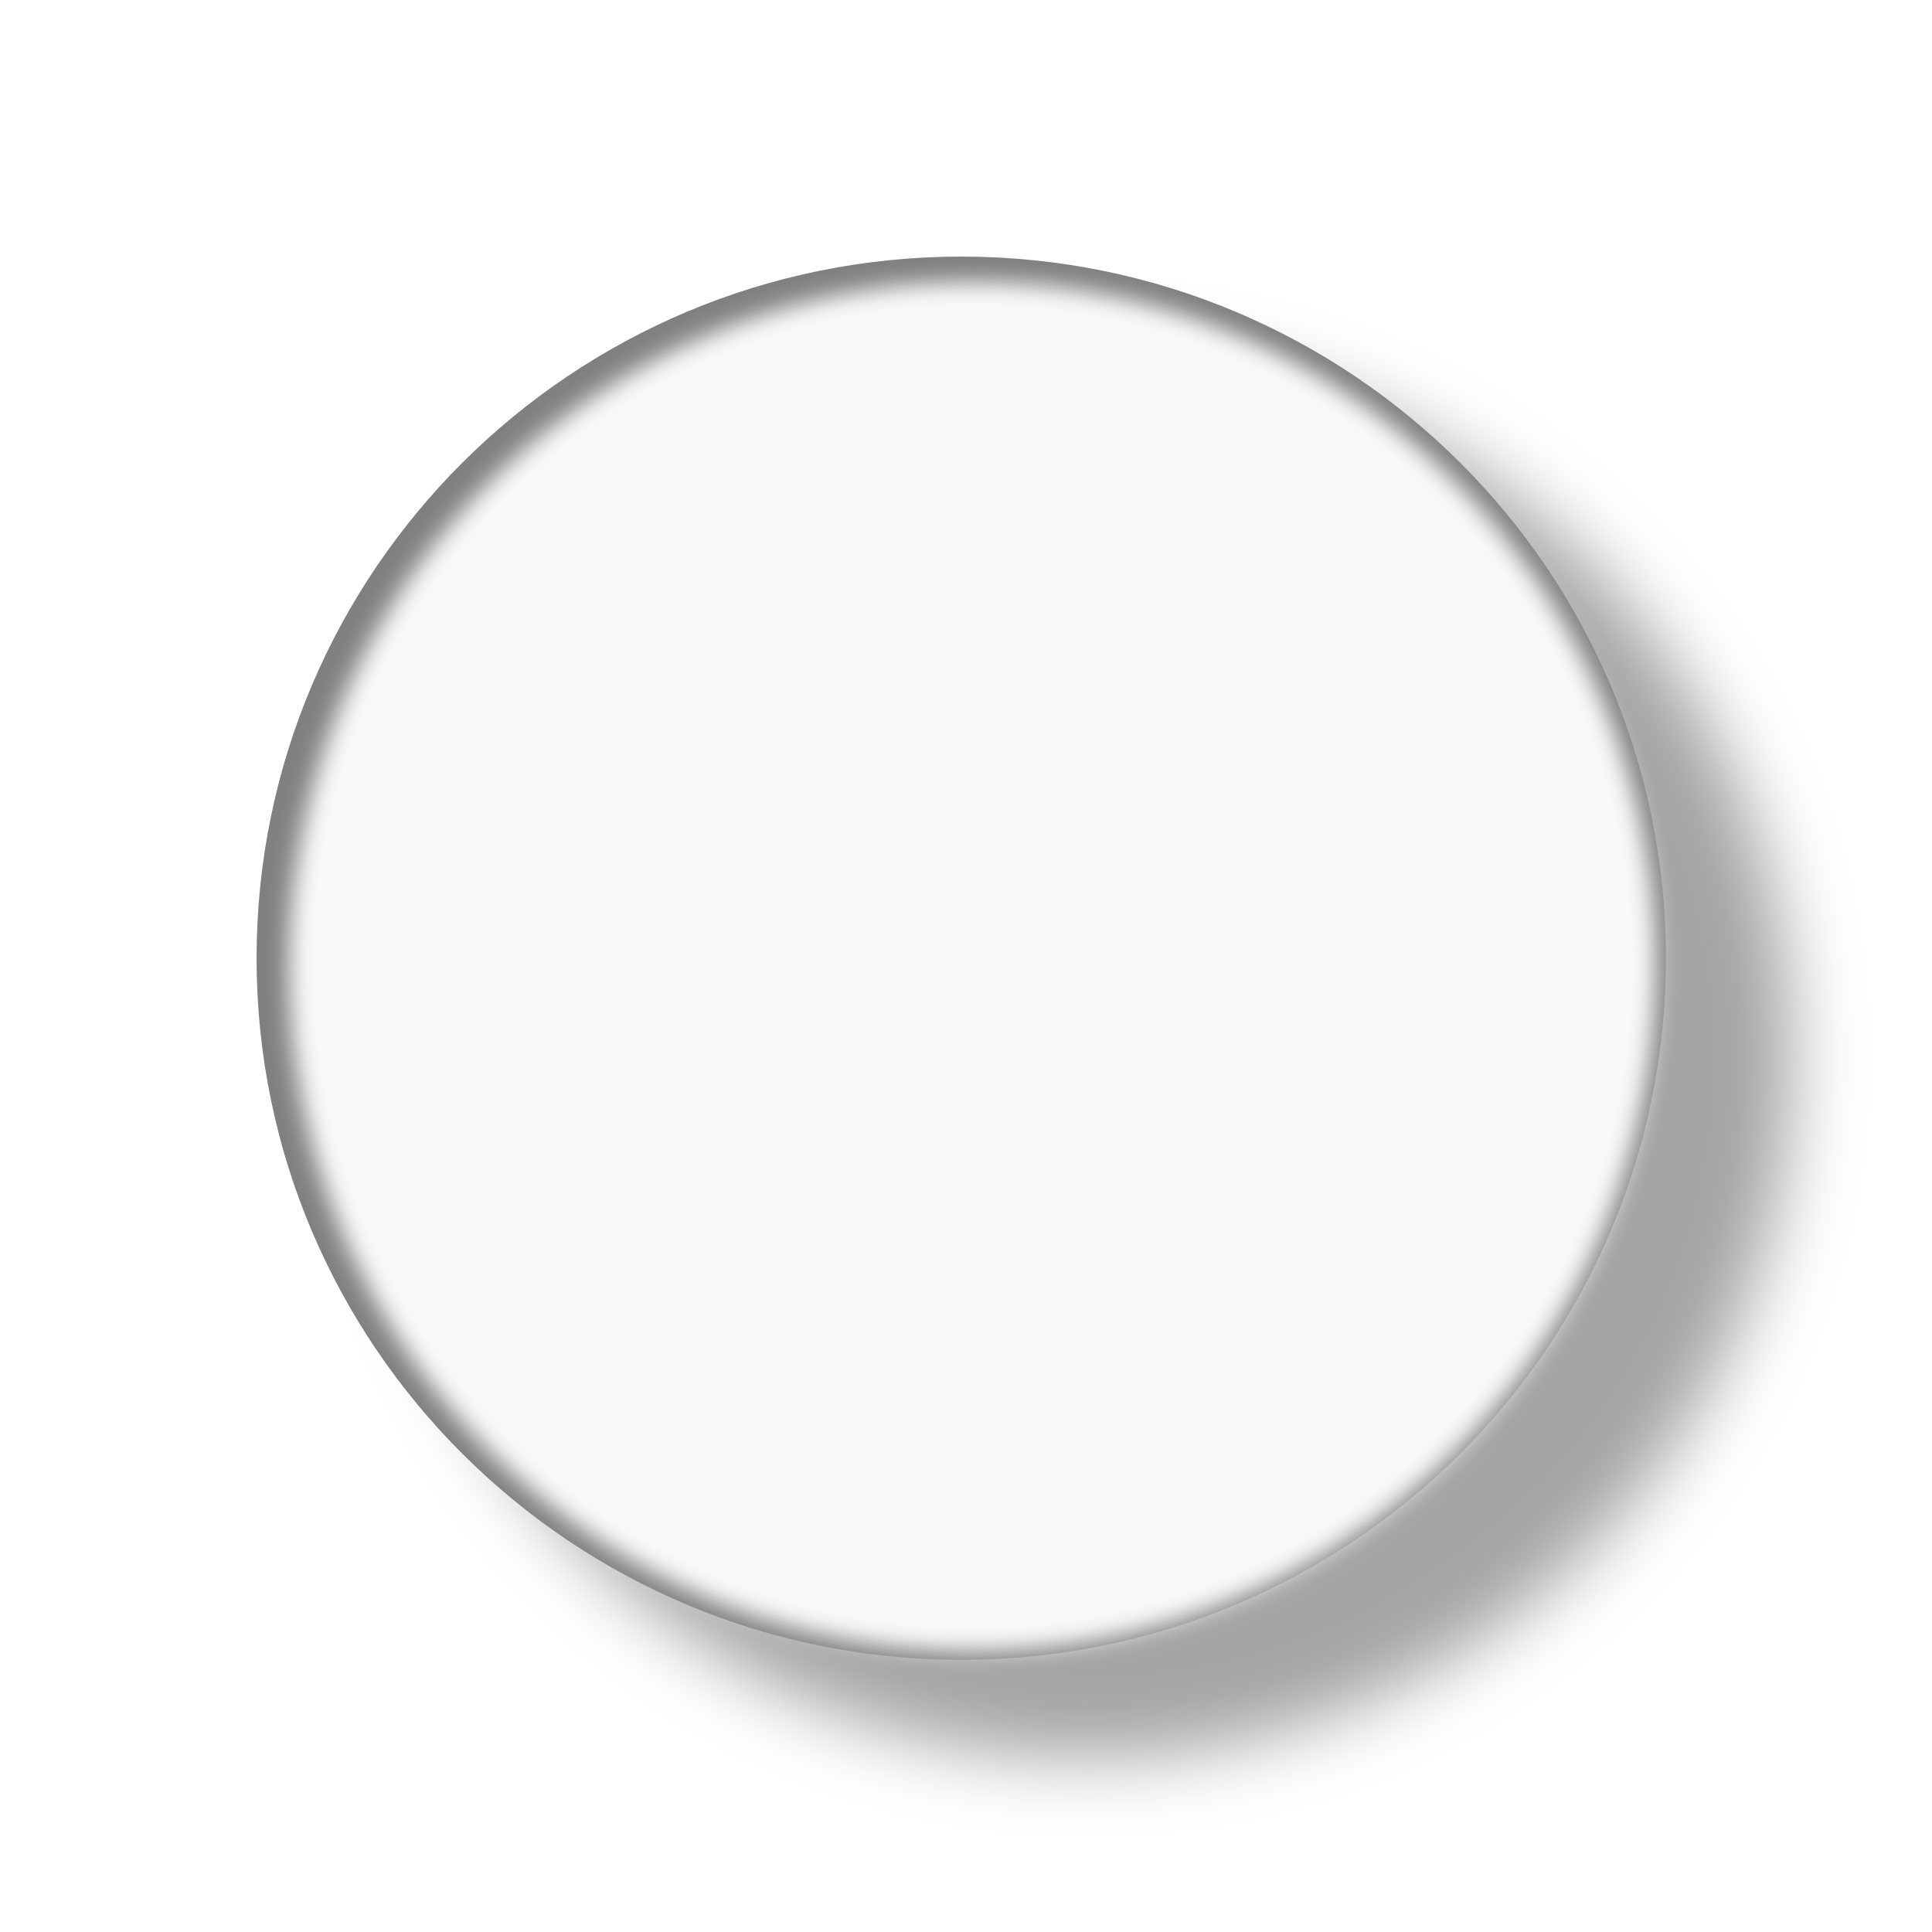
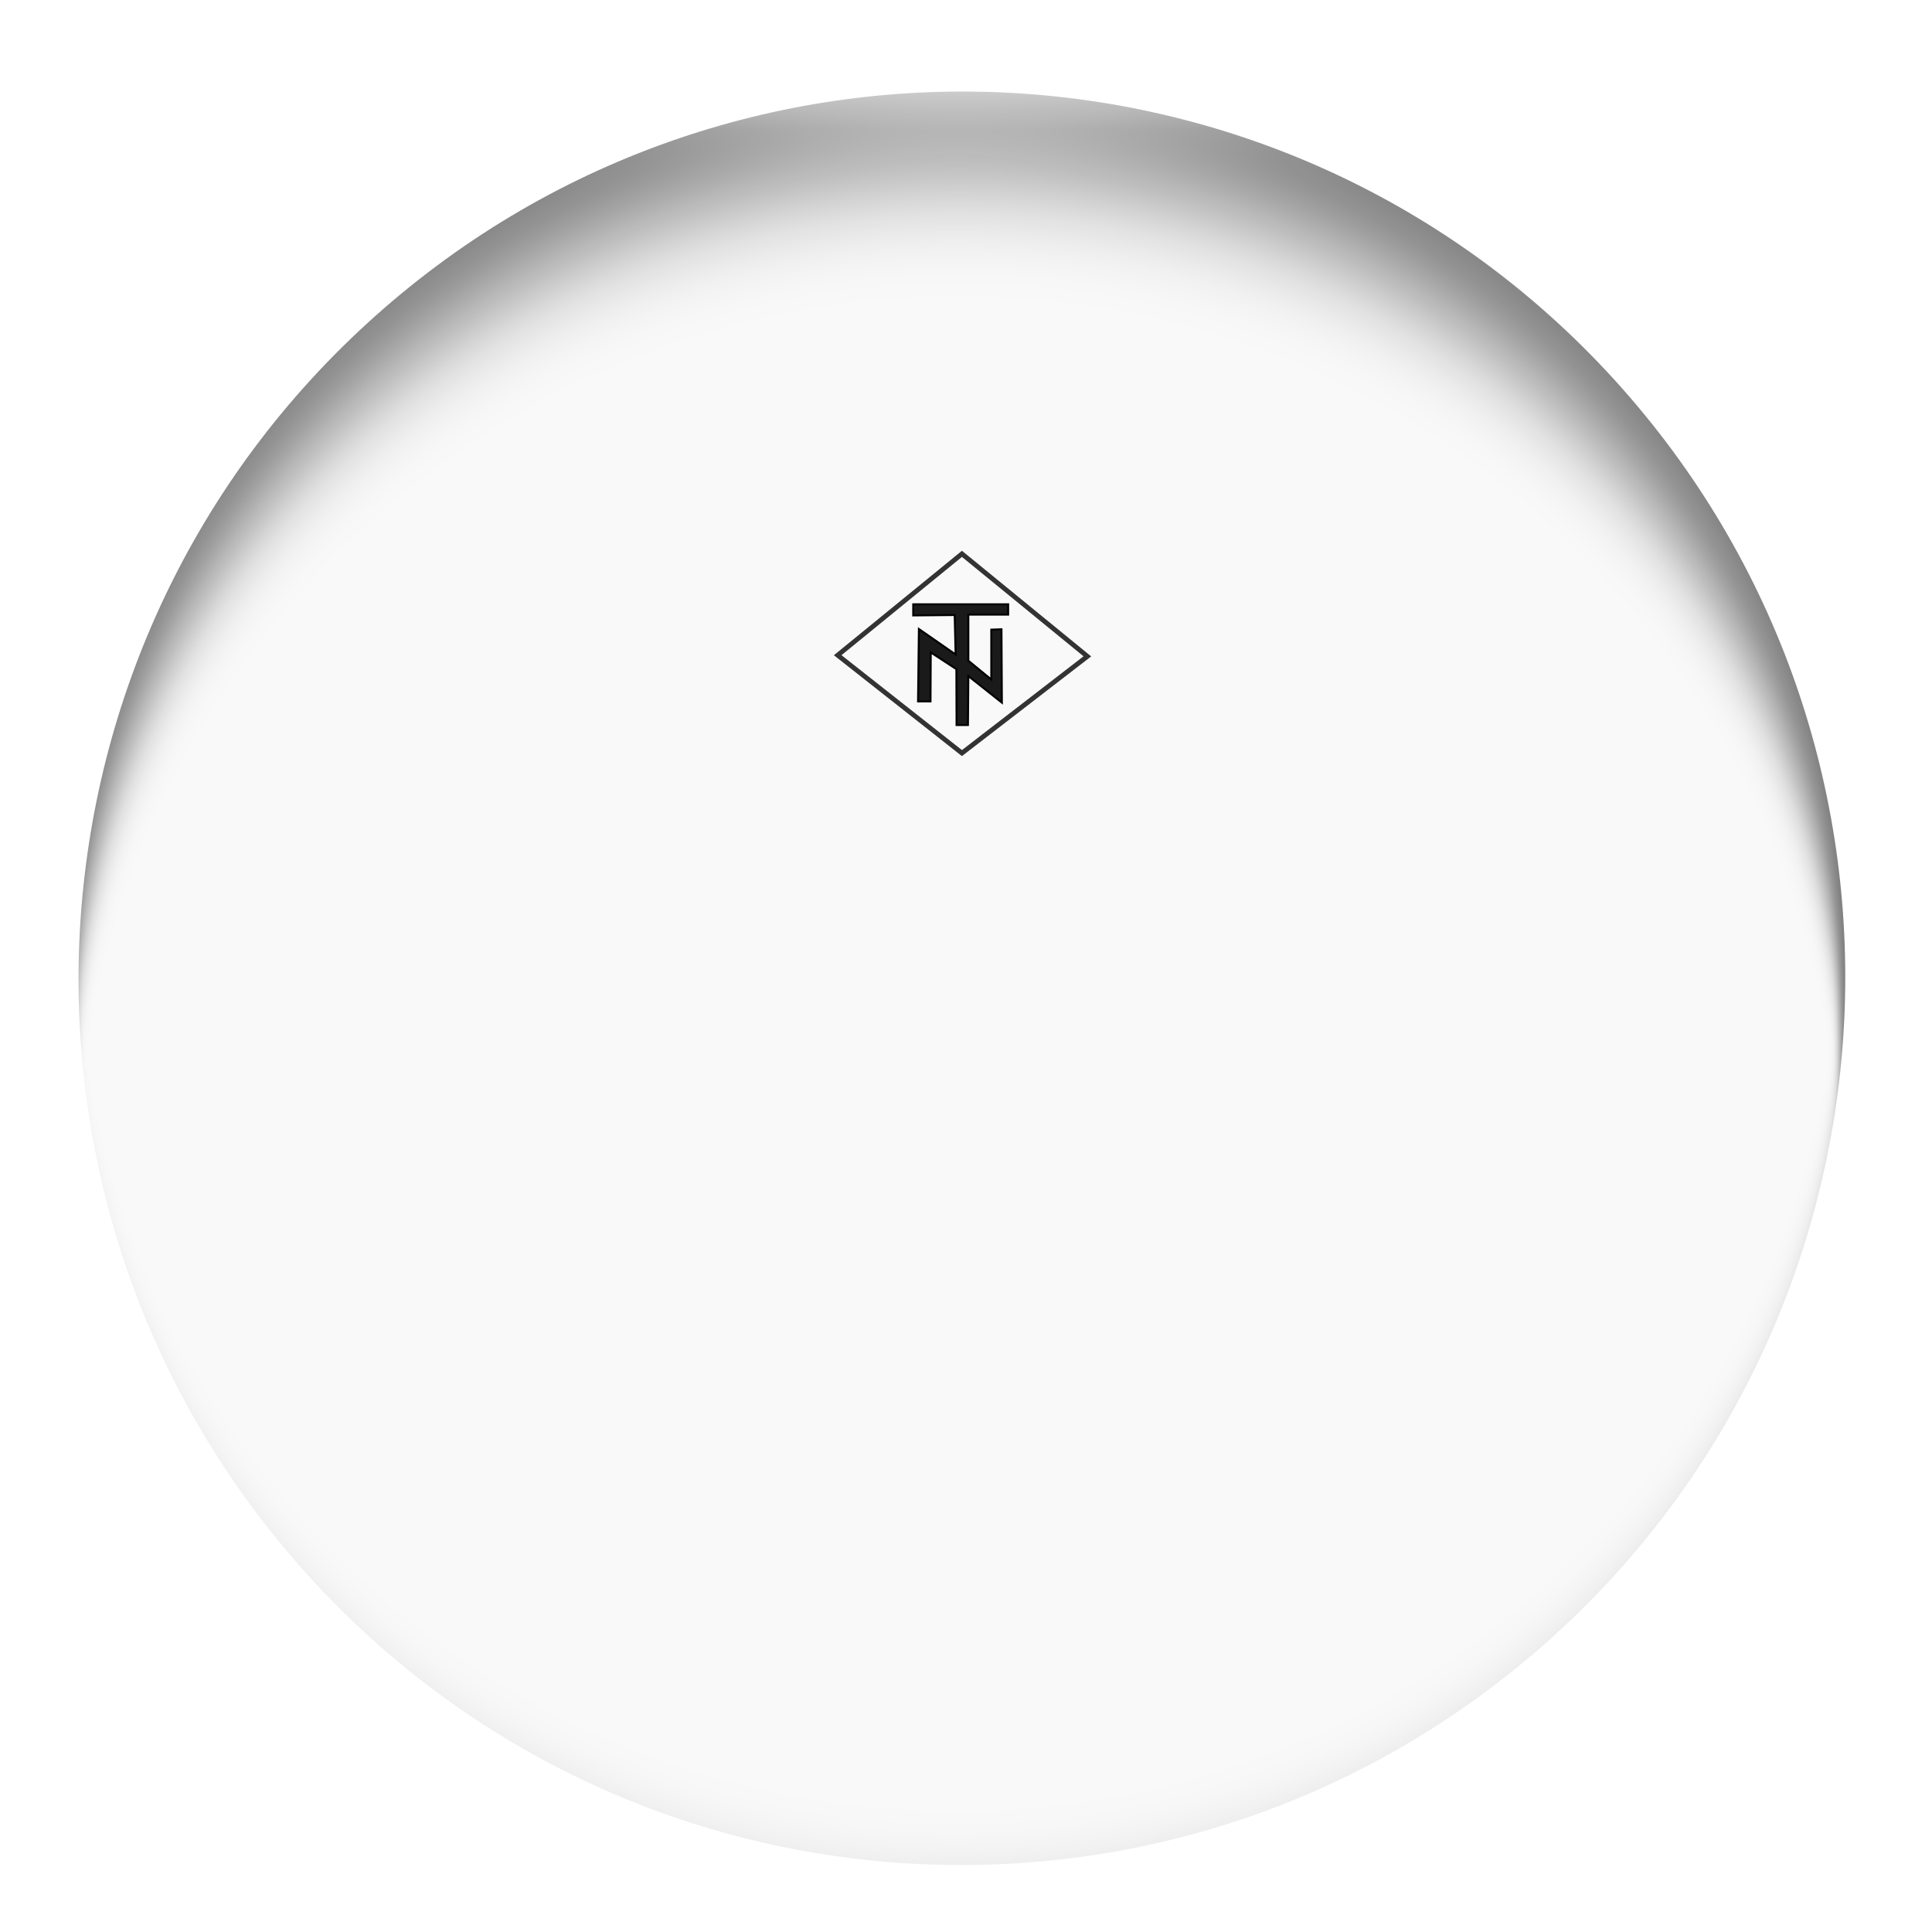
<svg xmlns="http://www.w3.org/2000/svg" version="1.1" width="150" height="150" id="svg3908">
  <defs id="defs3910">
    <filter color-interpolation-filters="sRGB" id="filter5519">
      <feGaussianBlur stdDeviation="0.914" id="feGaussianBlur5521" />
    </filter>
    <filter color-interpolation-filters="sRGB" id="filter5426">
      <feGaussianBlur stdDeviation="2.594" id="feGaussianBlur5428" />
    </filter>
+     <filter style="color-interpolation-filters:sRGB;" id="filter4320">
+       <feFlood flood-opacity="0.498" flood-color="rgb(0,0,0)" result="flood" id="feFlood4322" />
+       <feComposite in="flood" in2="SourceGraphic" operator="out" result="composite1" id="feComposite4324" />
+       <feGaussianBlur in="composite1" stdDeviation="3" result="blur" id="feGaussianBlur4326" />
+       <feOffset dx="4" dy="4" result="offset" id="feOffset4328" />
+       <feComposite in="offset" in2="SourceGraphic" operator="atop" result="composite2" id="feComposite4330" />
+     </filter>
  </defs>
-   <g transform="translate(0,-902.3622)" id="layer1">
-     <g transform="matrix(1.016233,0,0,1.008828,18.19537,915.0796)" id="g6537-1" style="fill:#333233;fill-opacity:0">
-       <g transform="matrix(1.000271,0,0,0.9990524,-10.66153,-6.916393)" id="g4479-8" style="fill:#333233;fill-opacity:0">
-         <g transform="translate(0,86)" id="layer1-6-5" style="fill:#333233;fill-opacity:0;display:inline" />
-         <g transform="translate(0,50)" id="layer2-9-5" style="fill:#333233;fill-opacity:0;display:inline" />
-         <g transform="matrix(1.055062,0,0,1.059463,-4.020309,-4.344116)" id="g3999-6" style="fill:#333233;fill-opacity:0">
-           <g transform="translate(0,86)" id="layer1-7-7" style="fill:#333233;fill-opacity:0;display:inline" />
-           <g transform="translate(0,50)" id="layer2-2-9" style="fill:#333233;fill-opacity:0;display:inline" />
-           <g transform="matrix(0.7369368,0,0,0.7369473,19.26596,58.2078)" id="layer3-6" style="fill:#333233;fill-opacity:0;display:inline">
-             <path d="m 98.909,49.727 a 49.545,49.545 0 1 1 -99.091,0 49.545,49.545 0 1 1 99.091,0 z" transform="matrix(1.397206,0,0,1.397206,6.733042,-46.76799)" id="path2995-0" style="fill:#333233;fill-opacity:0;stroke:none;stroke-width:1.109;marker-start:none;marker-mid:none;marker-end:none;display:inline" />
-           </g>
-         </g>
-       </g>
-       <g transform="translate(0,86)" id="layer1-9-1" style="fill:#333233;fill-opacity:0;display:inline" />
-       <g transform="translate(0,50)" id="layer2-8-1" style="fill:#333233;fill-opacity:0;display:inline" />
-       <g transform="matrix(0.9469009,0,0,0.949698,4.195462,85.39239)" id="layer1-2-5" style="fill:#333233;fill-opacity:0;display:inline" />
-       <g transform="matrix(0.9469009,0,0,0.949698,4.195462,51.20325)" id="layer2-6-7" style="fill:#333233;fill-opacity:0;display:inline" />
-     </g>
-     <g transform="matrix(0.9622717,0,0,0.9580817,20.55215,921.3731)" id="g5267-6" style="fill:#000000">
-       <g transform="translate(0,86)" id="layer1-2-8" style="fill:#000000;display:inline" />
-       <g transform="translate(0,50)" id="layer2-6-1" style="fill:#000000;display:inline" />
-       <g transform="matrix(1.056363,0,0,1.051969,-4.461398,-3.900608)" id="g4479-7" style="fill:#000000">
-         <g transform="matrix(1.055062,0,0,1.059463,-12.14883,-13.17292)" id="g3999-4" style="opacity:0.358;fill:#000000;filter:url(#filter5426)">
-           <g transform="translate(0,86)" id="layer1-7-70" style="fill:#000000;display:inline" />
-           <g transform="translate(0,50)" id="layer2-2-6" style="fill:#000000;display:inline" />
-           <g transform="matrix(0.7369368,0,0,0.7369473,19.26596,58.2078)" id="layer3-9" style="fill:#000000;display:inline">
-             <path d="m 98.909,49.727 a 49.545,49.545 0 1 1 -99.091,0 49.545,49.545 0 1 1 99.091,0 z" transform="matrix(1.397206,0,0,1.397206,6.733042,-46.76799)" id="path2995-9" style="fill:#000000;fill-opacity:1;stroke:none;stroke-width:1.109;marker-start:none;marker-mid:none;marker-end:none;display:inline" />
-           </g>
-         </g>
-         <g transform="translate(0,86)" id="layer1-6-2" style="fill:#000000;display:inline" />
-         <g transform="translate(0,50)" id="layer2-9-59" style="fill:#000000;display:inline" />
-       </g>
-     </g>
-     <g transform="matrix(1.016233,0,0,1.008828,-1.746375,901.0965)" id="g6537" style="fill:#808080">
-       <g transform="translate(0,86)" id="layer1-9" style="fill:#808080;display:inline" />
-       <g transform="translate(0,50)" id="layer2-8" style="fill:#808080;display:inline" />
-       <g transform="matrix(0.9469009,0,0,0.949698,4.195462,3.718353)" id="g5267" style="fill:#808080">
-         <g transform="translate(0,86)" id="layer1-2" style="fill:#808080;display:inline" />
-         <g transform="translate(0,50)" id="layer2-6" style="fill:#808080;display:inline" />
-         <g transform="matrix(1.056363,0,0,1.051969,-4.461398,-3.900608)" id="g4479" style="fill:#808080">
-           <g transform="translate(0,86)" id="layer1-6" style="fill:#808080;display:inline" />
-           <g transform="translate(0,50)" id="layer2-9" style="fill:#808080;display:inline" />
-           <g transform="matrix(1.055062,0,0,1.059463,-4.020309,-4.344116)" id="g3999" style="fill:#808080">
-             <g transform="translate(0,86)" id="layer1-7" style="fill:#808080;display:inline" />
-             <g transform="translate(0,50)" id="layer2-2" style="fill:#808080;display:inline" />
-             <g transform="matrix(0.7369368,0,0,0.7369473,19.26596,58.2078)" id="layer3" style="fill:#808080;display:inline">
-               <path d="m 98.909,49.727 a 49.545,49.545 0 1 1 -99.091,0 49.545,49.545 0 1 1 99.091,0 z" transform="matrix(1.397206,0,0,1.397206,6.733042,-46.76799)" id="path2995" style="fill:#808080;fill-opacity:1;stroke:none;stroke-width:1.109;marker-start:none;marker-mid:none;marker-end:none;display:inline" />
-             </g>
-           </g>
-         </g>
-       </g>
-     </g>
-     <g transform="matrix(0.9856474,0,0,0.9847951,1.423013,903.5505)" id="g6537-7" style="fill:#f9f9f9;filter:url(#filter5519)">
-       <g transform="translate(0,86)" id="layer1-9-21" style="fill:#f9f9f9;display:inline" />
-       <g transform="translate(0,50)" id="layer2-8-16" style="fill:#f9f9f9;display:inline" />
-       <g transform="matrix(0.9469009,0,0,0.949698,4.195462,3.718353)" id="g5267-8" style="fill:#f9f9f9">
-         <g transform="translate(0,86)" id="layer1-2-86" style="fill:#f9f9f9;display:inline" />
-         <g transform="translate(0,50)" id="layer2-6-3" style="fill:#f9f9f9;display:inline" />
-         <g transform="matrix(1.056363,0,0,1.051969,-4.461398,-3.900608)" id="g4479-5" style="fill:#f9f9f9">
-           <g transform="translate(0,86)" id="layer1-6-4" style="fill:#f9f9f9;display:inline" />
-           <g transform="translate(0,50)" id="layer2-9-2" style="fill:#f9f9f9;display:inline" />
-           <g transform="matrix(1.055062,0,0,1.059463,-4.020309,-4.344116)" id="g3999-7" style="fill:#f9f9f9">
-             <g transform="translate(0,86)" id="layer1-7-3" style="fill:#f9f9f9;display:inline" />
-             <g transform="translate(0,50)" id="layer2-2-4" style="fill:#f9f9f9;display:inline" />
-             <g transform="matrix(0.7369368,0,0,0.7369473,19.26596,58.2078)" id="layer3-65" style="fill:#f9f9f9;display:inline">
-               <path d="m 98.909,49.727 a 49.545,49.545 0 1 1 -99.091,0 49.545,49.545 0 1 1 99.091,0 z" transform="matrix(1.397206,0,0,1.397206,6.733042,-46.76799)" id="path2995-8" style="fill:#f9f9f9;fill-opacity:1;stroke:none;stroke-width:1.109;marker-start:none;marker-mid:none;marker-end:none;display:inline" />
-             </g>
-           </g>
-         </g>
-       </g>
-     </g>
-   </g>
+   <ellipse style="opacity:1;fill:#f9f9f9;fill-opacity:1;fill-rule:nonzero;stroke:none;stroke-width:7.181;stroke-miterlimit:4;stroke-dasharray:none;stroke-opacity:1;filter:url(#filter4320)" id="path4256" cx="75.513" cy="71.975" rx="66.152" ry="66.504" transform="matrix(0.6884988,0.7772887,-0.771023,0.6884094,78.18546,-32.28819)" />
+   <path style="fill:none;fill-rule:evenodd;stroke:#333333;stroke-width:0.37;stroke-linecap:butt;stroke-linejoin:miter;stroke-miterlimit:4;stroke-dasharray:none;stroke-opacity:1" d="m 65.038,50.87 9.647,-7.87 9.738,7.959 -9.738,7.511 z" id="path4746" />
+   <path style="fill:#1a1a1a;fill-rule:evenodd;stroke:#000000;stroke-width:0.152px;stroke-linecap:butt;stroke-linejoin:miter;stroke-opacity:1" d="m 70.902,46.918 0,0.864 3.218,-0.03 0.074,3.063 -2.851,-1.979 -0.067,5.619 0.969,0 0.018,-3.802 1.99,1.3 0.014,4.341 0.886,-0.004 0.029,-3.802 2.603,2.065 -0.031,-5.697 -0.791,0.028 0,3.873 -1.781,-1.46 0,-3.575 3.093,0 0,-0.804 z" id="path4748" />
</svg>
